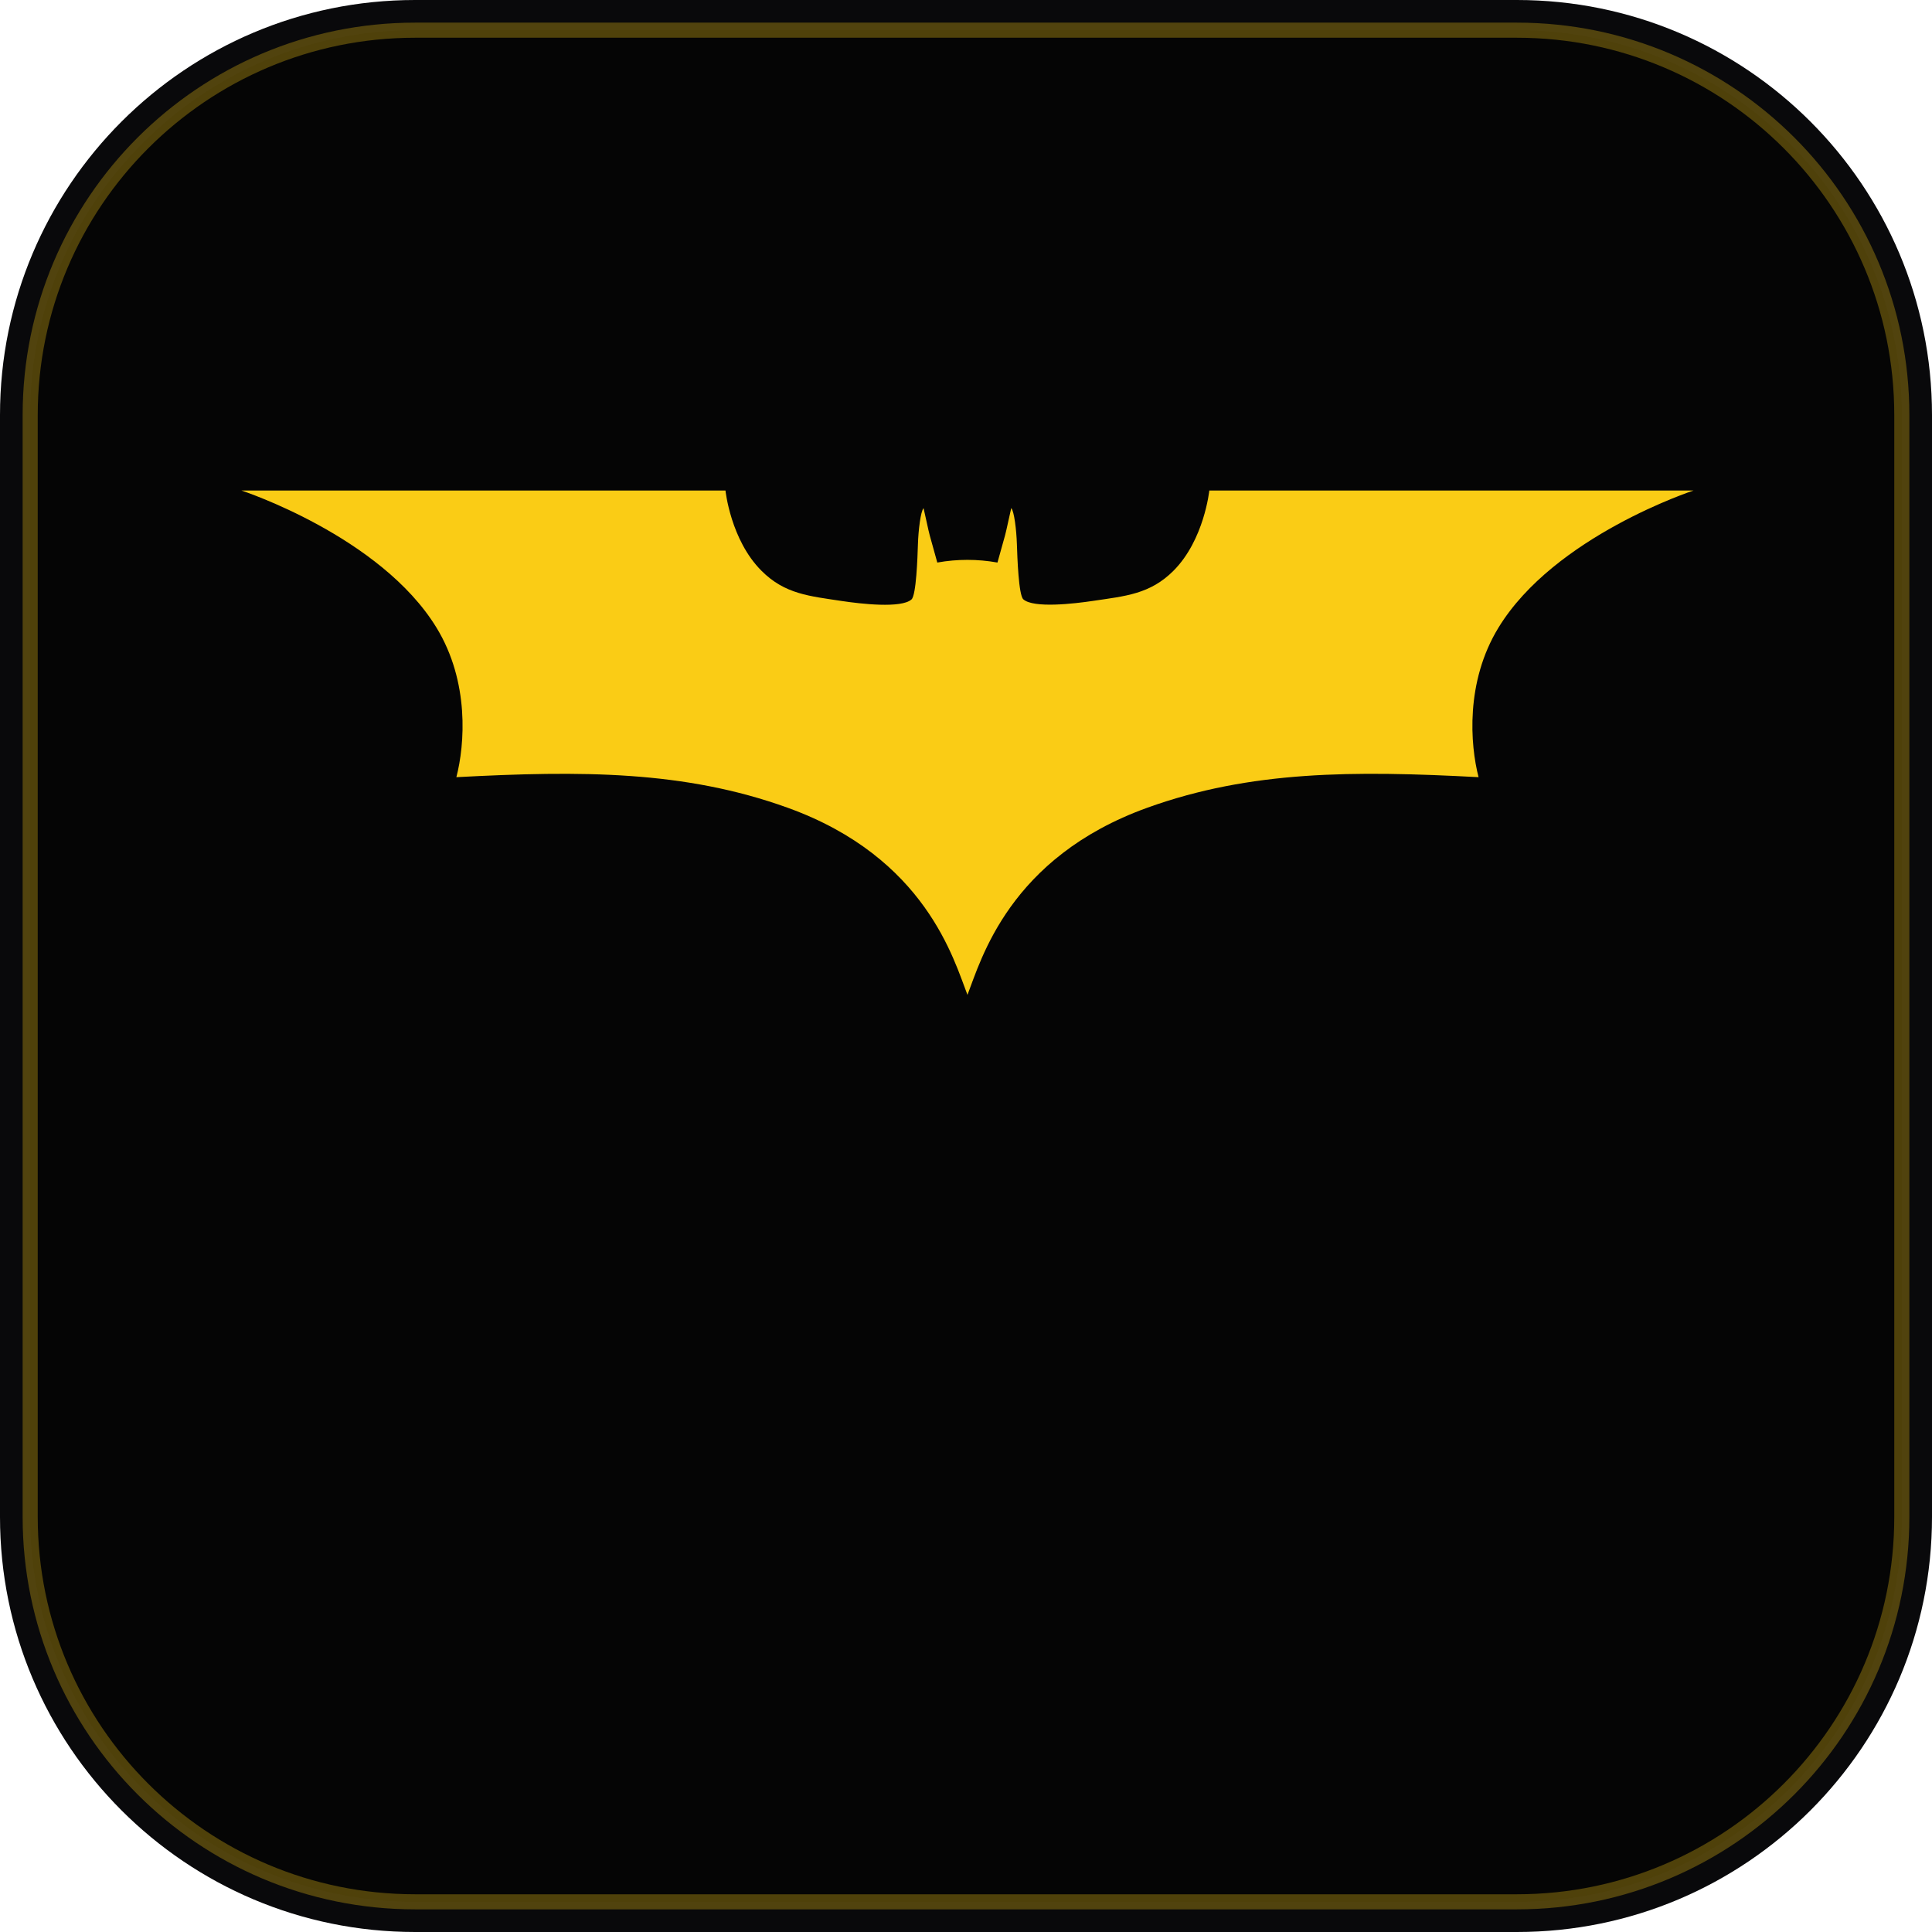
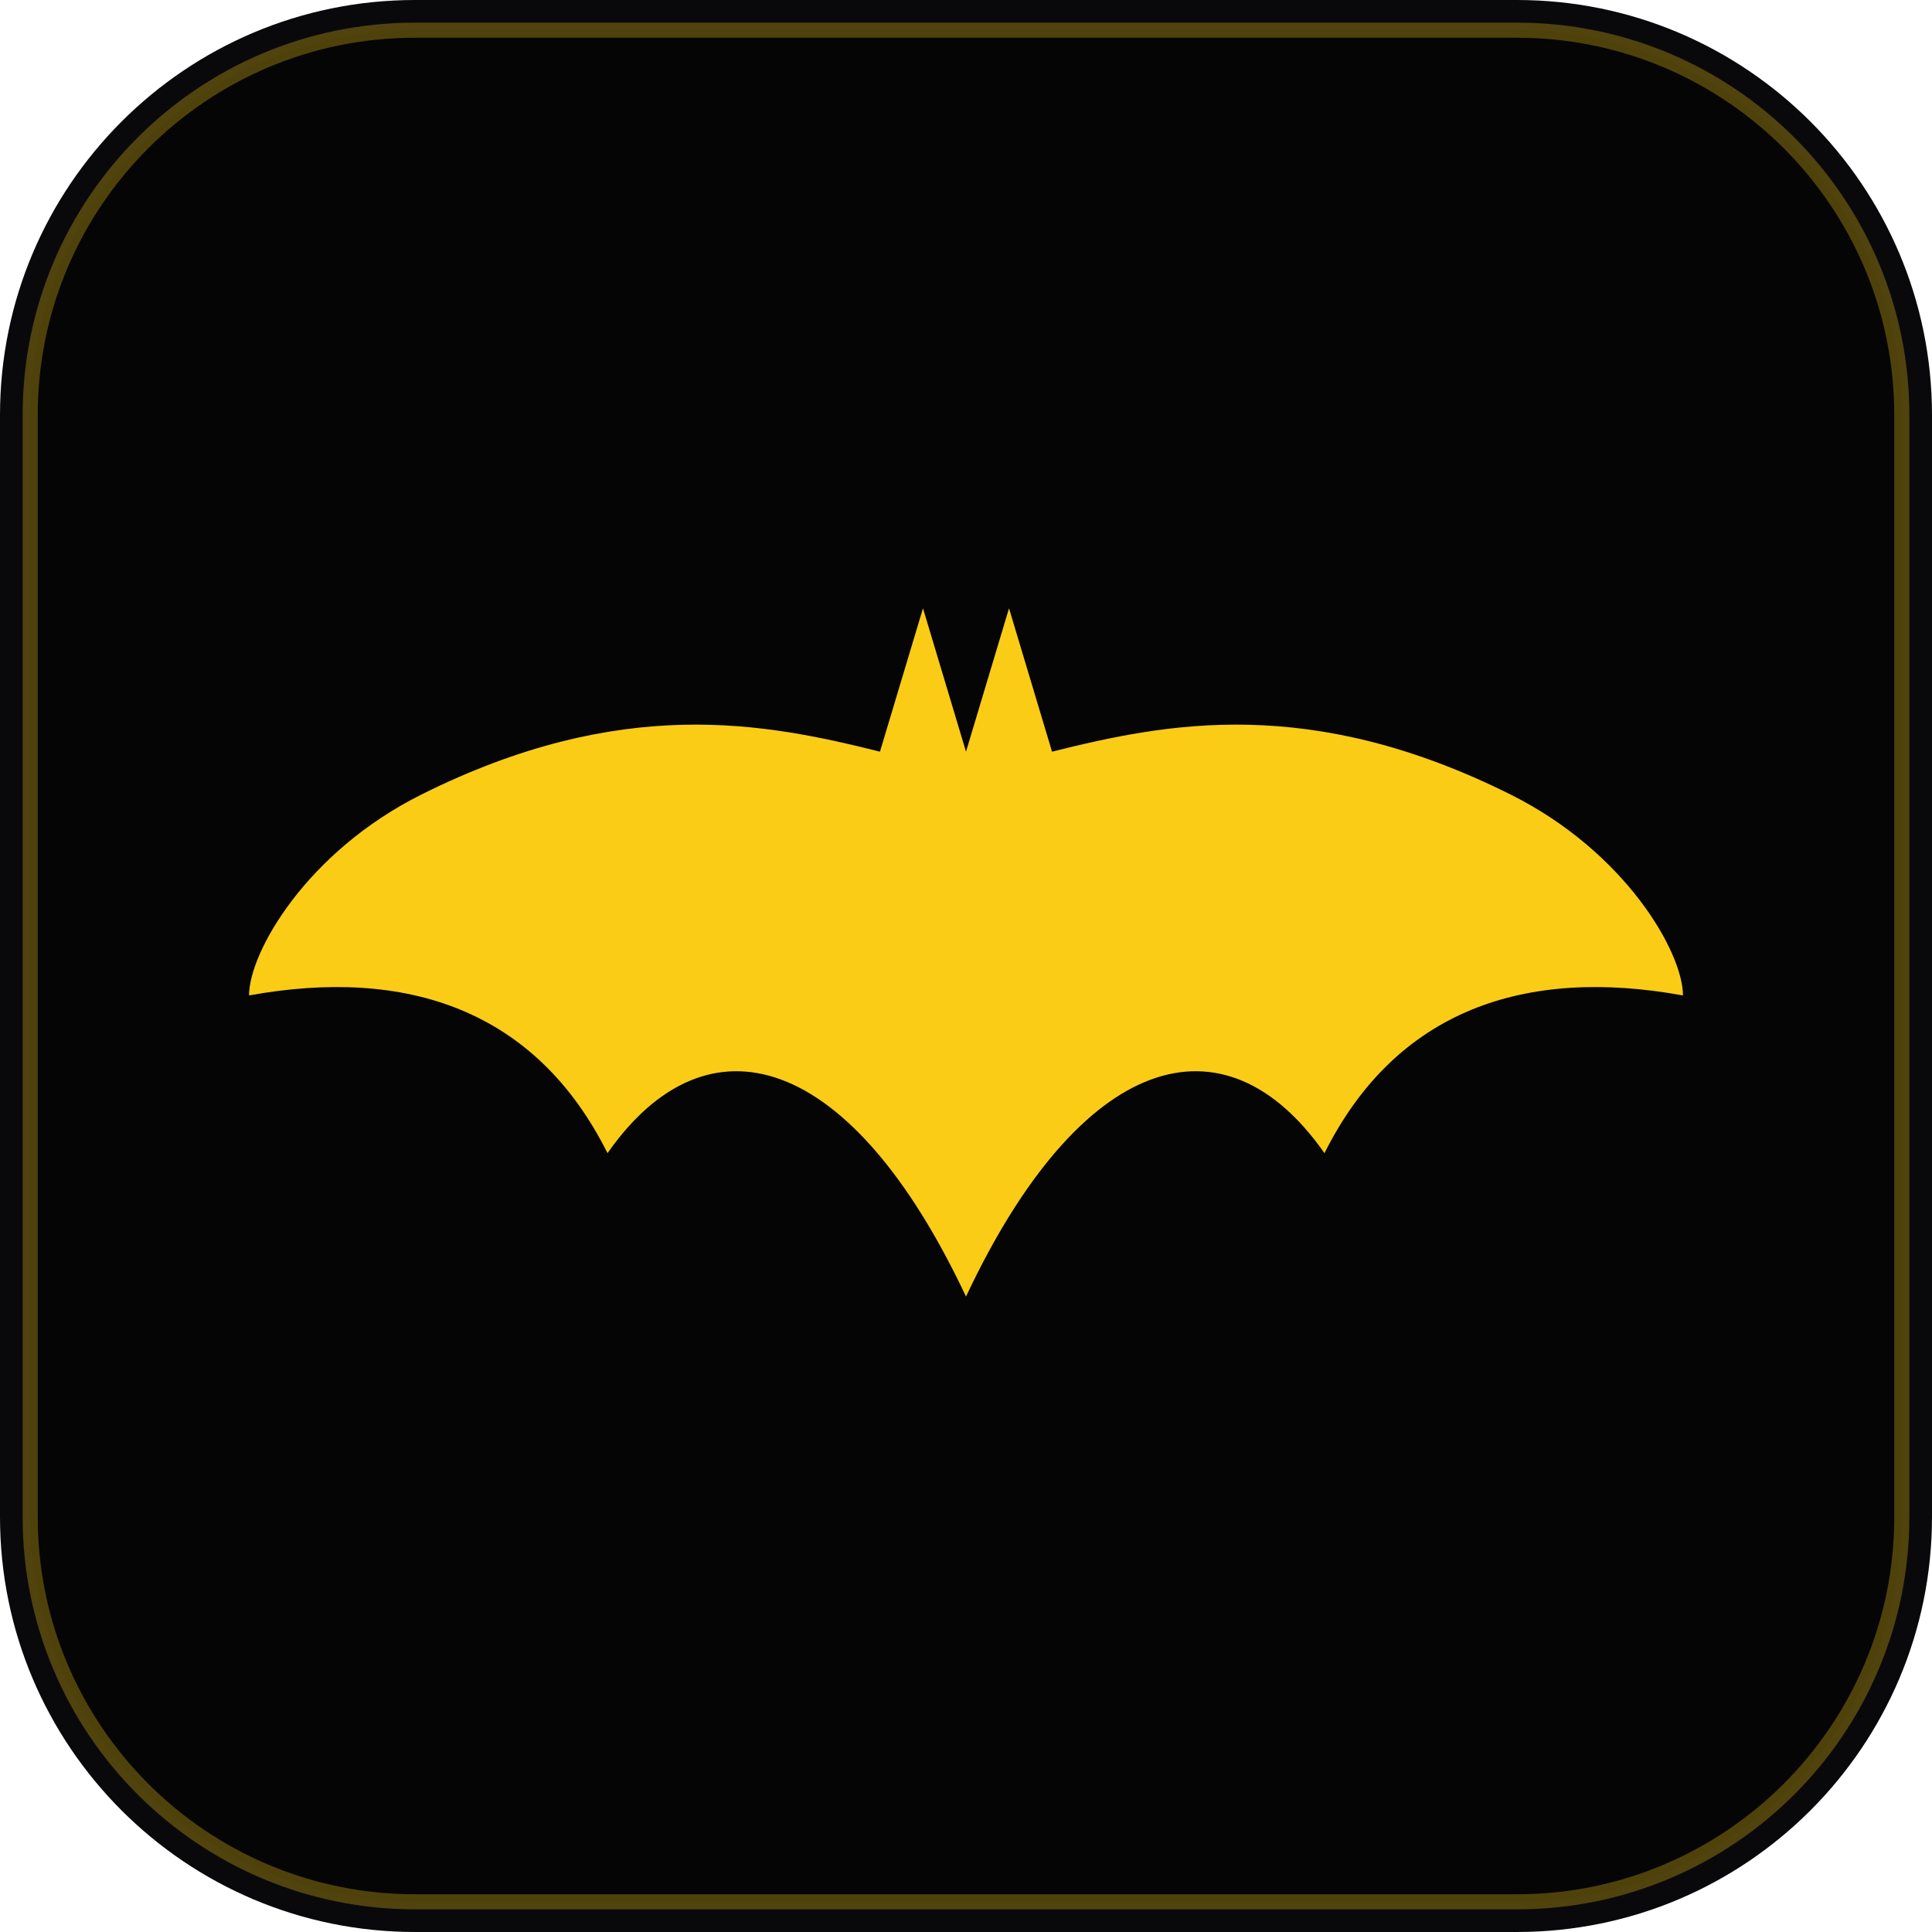
<svg xmlns="http://www.w3.org/2000/svg" viewBox="0 0 512 512" width="512" height="512">
  <rect width="512" height="512" rx="110" fill="#09090b" />
  <rect width="496" height="496" x="8" y="8" rx="102" fill="#050505" stroke="#facc15" stroke-opacity="0.3" stroke-width="4" />
-   <g transform="translate(64, 130) scale(0.53)">
-     <path fill="#facc15" d="M483.92 0S481.38 24.71 466 40.11c-11.74 11.74-24.09 12.66-40.26 15.07-9.42 1.41-29.7 3.77-34.81-.79-2.37-2.11-3-21-3.22-27.62-.21-6.92-1.36-16.52-2.82-18-.75 3.06-2.49 11.53-3.09 13.61S378.49 34.3 378 36a85.13 85.13 0 0 0-30.09 0c-.46-1.67-3.17-11.48-3.77-13.56s-2.34-10.55-3.09-13.61c-1.45 1.45-2.61 11.05-2.82 18-.21 6.67-.84 25.51-3.22 27.62-5.11 4.56-25.38 2.2-34.8.79-16.16-2.47-28.51-3.39-40.21-15.13C244.57 24.71 242 0 242 0H0s69.52 22.74 97.52 68.59c16.56 27.11 14.14 58.49 9.92 74.73C170 140 221.46 140 273 158.57c69.23 24.93 83.2 76.19 90 93.6 6.77-17.41 20.75-68.67 90-93.6 51.54-18.56 103-18.59 165.56-15.25-4.21-16.24-6.63-47.62 9.93-74.73C656.43 22.74 726 0 726 0z" />
+   <g transform="translate(66, 146) scale(3.8)">
+     <path fill="#facc15" d="M 50,14 L 53,4 L 56,14 C 64,12 74,10 88,17 C 96,21 100,28 100,31 C 89,29 80,32 75,42 C 68,32 58,35 50,52 C 42,35 32,32 25,42 C 20,32 11,29 0,31 C 0,28 4,21 12,17 C 26,10 36,12 44,14 L 47,4 Z" />
  </g>
</svg>
